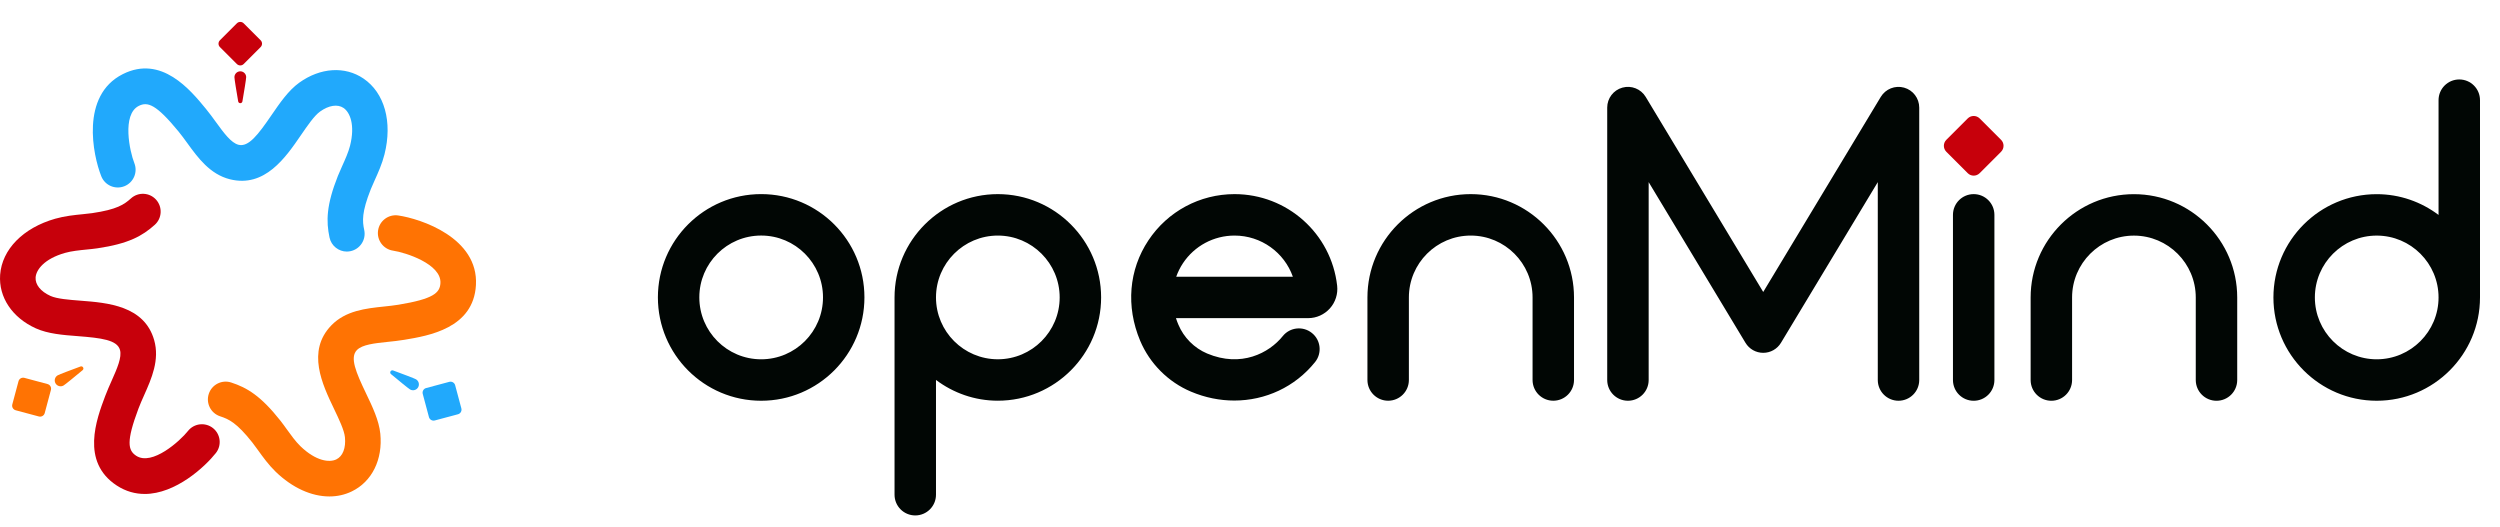
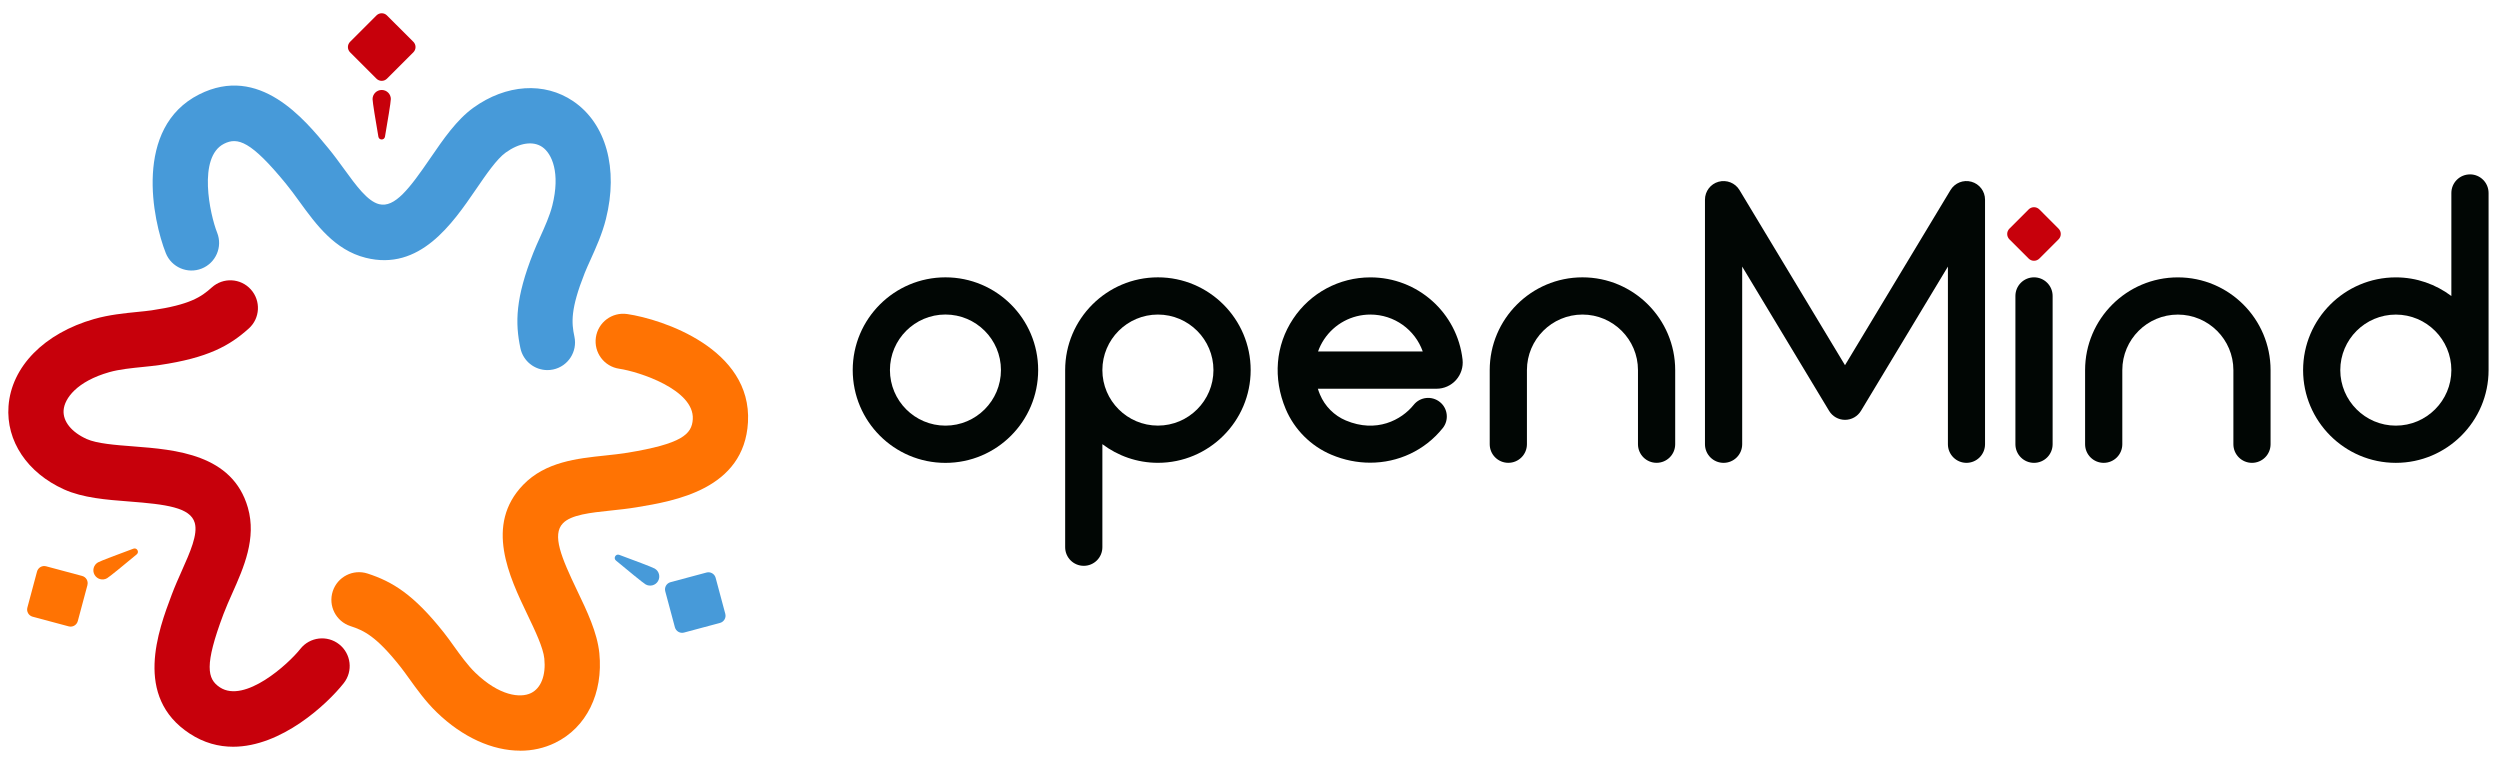
- <svg xmlns="http://www.w3.org/2000/svg" version="1.1" width="114" height="24" viewBox="0 0 114 24">
-   <path fill="#21a9fc" d="M15.818 11.472c-0.375 0-0.712-0.261-0.792-0.643-0.157-0.742-0.148-1.47 0.381-2.805 0.058-0.145 0.125-0.294 0.196-0.452 0.134-0.296 0.285-0.631 0.36-0.929 0.24-0.958-0.010-1.525-0.297-1.72-0.271-0.184-0.672-0.123-1.073 0.165-0.263 0.189-0.572 0.64-0.871 1.076-0.696 1.016-1.65 2.408-3.237 2.011-0.911-0.228-1.46-0.982-1.943-1.648-0.138-0.19-0.269-0.37-0.404-0.534-1.019-1.241-1.408-1.366-1.81-1.164-0.777 0.393-0.414 2.074-0.202 2.61 0.165 0.416-0.038 0.888-0.455 1.053s-0.887-0.038-1.053-0.455c-0.383-0.964-0.953-3.68 0.978-4.655 1.764-0.891 3.085 0.718 3.794 1.582 0.165 0.201 0.317 0.409 0.462 0.61 0.353 0.485 0.686 0.943 1.025 1.028 0.459 0.115 0.894-0.462 1.505-1.354 0.378-0.551 0.768-1.121 1.261-1.476 0.962-0.692 2.085-0.765 2.931-0.191 0.963 0.653 1.33 1.978 0.959 3.456-0.11 0.438-0.293 0.843-0.455 1.201-0.062 0.137-0.12 0.266-0.167 0.383-0.422 1.063-0.389 1.46-0.302 1.87 0.093 0.438-0.187 0.869-0.625 0.962-0.057 0.012-0.113 0.018-0.169 0.018z" />
-   <path fill="#c7000b" d="M6.597 22.524c-0.425 0-0.856-0.112-1.274-0.385-1.654-1.082-0.921-3.030-0.527-4.077 0.092-0.244 0.196-0.478 0.297-0.705 0.244-0.548 0.474-1.066 0.378-1.402-0.13-0.455-0.847-0.543-1.925-0.627-0.666-0.051-1.355-0.104-1.909-0.354-1.080-0.487-1.705-1.423-1.631-2.443 0.085-1.16 1.048-2.14 2.514-2.558 0.434-0.124 0.877-0.168 1.268-0.207 0.15-0.015 0.29-0.029 0.415-0.047 1.131-0.166 1.459-0.393 1.77-0.673 0.333-0.3 0.846-0.273 1.145 0.060s0.273 0.846-0.060 1.145c-0.564 0.507-1.199 0.864-2.62 1.072-0.154 0.023-0.317 0.039-0.489 0.056-0.323 0.032-0.689 0.069-0.984 0.153-0.95 0.27-1.316 0.771-1.341 1.117-0.024 0.327 0.23 0.644 0.679 0.846 0.296 0.133 0.84 0.175 1.367 0.216 1.228 0.095 2.91 0.225 3.36 1.798 0.258 0.903-0.121 1.756-0.456 2.508-0.096 0.215-0.186 0.417-0.261 0.617-0.565 1.503-0.478 1.903-0.103 2.149 0.728 0.476 2.003-0.678 2.361-1.13 0.278-0.351 0.788-0.41 1.139-0.133s0.411 0.788 0.133 1.139c-0.495 0.626-1.832 1.866-3.247 1.866z" />
-   <path fill="#ff7303" d="M15.019 22.638c-0.814 0-1.689-0.391-2.45-1.128-0.324-0.314-0.584-0.676-0.813-0.995-0.088-0.122-0.17-0.237-0.248-0.335-0.71-0.897-1.070-1.067-1.468-1.196-0.426-0.138-0.659-0.596-0.52-1.022s0.596-0.659 1.022-0.52c0.721 0.235 1.347 0.606 2.238 1.732 0.097 0.122 0.192 0.255 0.293 0.395 0.19 0.264 0.405 0.563 0.625 0.776 0.709 0.687 1.326 0.755 1.638 0.603 0.296-0.143 0.442-0.521 0.393-1.011-0.033-0.323-0.269-0.815-0.497-1.292-0.532-1.111-1.261-2.632-0.123-3.808 0.653-0.675 1.581-0.773 2.399-0.859 0.234-0.025 0.454-0.048 0.664-0.083 1.585-0.262 1.887-0.537 1.912-0.985 0.049-0.87-1.589-1.396-2.159-1.48-0.443-0.065-0.75-0.477-0.685-0.92s0.476-0.749 0.92-0.685c1.026 0.151 3.664 1.015 3.543 3.175-0.11 1.973-2.164 2.312-3.267 2.495-0.257 0.043-0.512 0.069-0.759 0.095-0.597 0.063-1.16 0.122-1.403 0.374-0.329 0.34-0.047 1.005 0.42 1.98 0.289 0.602 0.587 1.226 0.648 1.83 0.119 1.179-0.379 2.188-1.3 2.634-0.319 0.155-0.665 0.23-1.023 0.23z" />
-   <path fill="#c7000b" d="M10.802 2.92l-0.774-0.774c-0.085-0.085-0.085-0.223 0-0.309l0.774-0.774c0.085-0.085 0.223-0.085 0.309 0l0.774 0.774c0.085 0.085 0.085 0.223 0 0.309l-0.774 0.774c-0.085 0.085-0.223 0.085-0.309 0z" />
-   <path fill="#c7000b" d="M11.225 3.52c0 0.088-0.095 0.656-0.171 1.103-0.019 0.109-0.174 0.109-0.193 0-0.077-0.447-0.171-1.015-0.171-1.103 0-0.148 0.12-0.268 0.268-0.268s0.268 0.12 0.268 0.268z" />
-   <path fill="#ff7303" d="M2.322 17.78l-0.283 1.057c-0.031 0.116-0.151 0.185-0.267 0.154l-1.057-0.283c-0.116-0.031-0.185-0.151-0.154-0.267l0.283-1.057c0.031-0.116 0.151-0.185 0.267-0.154l1.057 0.283c0.116 0.031 0.185 0.151 0.154 0.267z" />
-   <path fill="#ff7303" d="M2.63 17.115c0.076-0.044 0.616-0.246 1.041-0.403 0.103-0.038 0.181 0.097 0.097 0.167-0.349 0.29-0.794 0.656-0.87 0.7-0.128 0.074-0.292 0.030-0.366-0.098s-0.030-0.292 0.098-0.366z" />
-   <path fill="#21a9fc" d="M19.431 17.695l1.057-0.283c0.116-0.031 0.236 0.038 0.267 0.154l0.283 1.057c0.031 0.116-0.038 0.236-0.154 0.267l-1.057 0.283c-0.116 0.031-0.236-0.038-0.267-0.154l-0.283-1.057c-0.031-0.116 0.038-0.236 0.154-0.267z" />
-   <path fill="#21a9fc" d="M18.7 17.76c-0.076-0.044-0.521-0.41-0.87-0.7-0.085-0.071-0.007-0.205 0.097-0.167 0.425 0.157 0.965 0.359 1.041 0.403 0.128 0.074 0.172 0.238 0.098 0.366s-0.238 0.172-0.366 0.098z" />
-   <path fill="#010604" d="M45.501 8.852c2.597 0 4.71 2.114 4.71 4.711s-2.113 4.709-4.71 4.709c-1.058 0-2.033-0.355-2.82-0.947v0 5.234c0 0.522-0.423 0.945-0.945 0.945s-0.945-0.423-0.945-0.945v0-8.996c0-2.596 2.113-4.711 4.71-4.711zM112.143 3.623c0.522 0 0.945 0.423 0.945 0.945v0 8.997c0 2.596-2.113 4.709-4.71 4.709s-4.71-2.113-4.71-4.709c0-2.599 2.113-4.711 4.71-4.711 1.059 0 2.033 0.355 2.82 0.947v0-5.233c0-0.522 0.423-0.945 0.945-0.945zM97.307 8.854c2.597 0 4.71 2.113 4.71 4.711v3.765c0 0.522-0.423 0.945-0.945 0.945s-0.945-0.423-0.945-0.945v-3.765c0-1.556-1.265-2.821-2.82-2.821s-2.82 1.265-2.82 2.821v3.765c0 0.522-0.423 0.945-0.945 0.945s-0.945-0.423-0.945-0.945v-3.765c0-2.599 2.113-4.711 4.71-4.711zM86.825 3.996c0.409 0.113 0.692 0.486 0.692 0.91v12.423c0 0.522-0.423 0.945-0.945 0.945s-0.945-0.423-0.945-0.945v-9.024l-4.415 7.327c-0.171 0.284-0.478 0.457-0.809 0.457s-0.638-0.173-0.809-0.457l-4.415-7.327v9.024c0 0.522-0.423 0.945-0.945 0.945s-0.945-0.423-0.945-0.945v-12.423c0-0.424 0.283-0.797 0.692-0.91 0.409-0.115 0.844 0.059 1.063 0.423l5.359 8.895 5.36-8.895c0.22-0.363 0.653-0.537 1.063-0.423zM90 8.852c0.522 0 0.945 0.423 0.945 0.945v0 7.533c0 0.522-0.423 0.945-0.945 0.945s-0.945-0.423-0.945-0.945v0-7.533c0-0.522 0.423-0.945 0.945-0.945zM34.709 8.851c2.601 0 4.709 2.108 4.709 4.709 0 2.605-2.109 4.714-4.709 4.714s-4.709-2.109-4.709-4.714c0-2.601 2.109-4.709 4.709-4.709zM67.065 8.852c2.597 0 4.71 2.114 4.71 4.711v3.765c0 0.522-0.423 0.945-0.945 0.945s-0.945-0.423-0.945-0.945v-3.765c0-1.556-1.265-2.821-2.82-2.821s-2.82 1.265-2.82 2.821v3.765c0 0.522-0.423 0.945-0.945 0.945s-0.945-0.423-0.945-0.945v-3.765c0-2.596 2.113-4.711 4.71-4.711zM56.294 8.852c2.399 0 4.411 1.795 4.68 4.175 0.042 0.377-0.078 0.754-0.331 1.036s-0.612 0.444-0.99 0.444h-6.029c0.031 0.1 0.068 0.199 0.11 0.297 0.247 0.59 0.725 1.068 1.311 1.316 1.55 0.652 2.826-0.020 3.449-0.793 0.327-0.407 0.922-0.47 1.329-0.143 0.407 0.325 0.471 0.921 0.144 1.326-0.916 1.14-2.268 1.755-3.684 1.755-0.656 0-1.325-0.132-1.971-0.405-1.039-0.436-1.884-1.283-2.321-2.323-0.656-1.565-0.518-3.234 0.378-4.579 0.876-1.319 2.343-2.106 3.925-2.106zM108.378 10.743c-1.555 0-2.82 1.265-2.82 2.821 0 1.554 1.265 2.82 2.82 2.82s2.82-1.266 2.82-2.82c0-1.556-1.265-2.821-2.82-2.821zM34.709 10.741c-1.558 0-2.82 1.265-2.82 2.819 0 1.558 1.262 2.824 2.82 2.824s2.82-1.266 2.82-2.824c0-1.554-1.262-2.819-2.82-2.819zM45.501 10.742c-1.555 0-2.82 1.265-2.82 2.821 0 1.554 1.265 2.82 2.82 2.82s2.82-1.266 2.82-2.82c0-1.556-1.265-2.821-2.82-2.821zM56.294 10.742c-0.947 0-1.826 0.471-2.351 1.26-0.129 0.195-0.231 0.401-0.307 0.616h5.318c-0.389-1.103-1.441-1.876-2.659-1.876z" />
-   <path fill="#c7000b" d="M89.728 7.896l-0.975-0.975c-0.15-0.151-0.15-0.395 0-0.545l0.975-0.975c0.15-0.15 0.394-0.15 0.545 0l0.975 0.975c0.151 0.15 0.151 0.394 0 0.545l-0.975 0.975c-0.151 0.151-0.395 0.151-0.545 0z" />
+ <svg xmlns="http://www.w3.org/2000/svg" version="1.1" width="79" height="24" viewBox="0 0 79 24">
+   <path fill="#479ad9" d="M17.298 11.695c-0.404 0-0.766-0.282-0.853-0.692-0.169-0.799-0.16-1.583 0.41-3.020 0.062-0.156 0.134-0.317 0.211-0.487 0.144-0.319 0.307-0.68 0.387-1 0.259-1.031-0.010-1.642-0.319-1.852-0.292-0.198-0.724-0.132-1.155 0.178-0.283 0.204-0.616 0.69-0.937 1.159-0.75 1.094-1.777 2.594-3.486 2.165-0.981-0.245-1.572-1.058-2.093-1.775-0.149-0.205-0.289-0.398-0.435-0.575-1.097-1.337-1.517-1.471-1.949-1.253-0.837 0.423-0.446 2.234-0.217 2.81 0.178 0.448-0.041 0.956-0.489 1.134s-0.956-0.041-1.134-0.489c-0.412-1.038-1.027-3.963 1.053-5.014 1.9-0.959 3.322 0.773 4.086 1.704 0.178 0.217 0.341 0.441 0.498 0.657 0.38 0.523 0.739 1.016 1.104 1.107 0.494 0.124 0.963-0.497 1.621-1.458 0.407-0.594 0.827-1.207 1.358-1.59 1.036-0.745 2.245-0.824 3.156-0.205 1.037 0.704 1.432 2.13 1.032 3.722-0.118 0.472-0.316 0.908-0.49 1.294-0.067 0.147-0.13 0.286-0.18 0.412-0.454 1.144-0.419 1.573-0.325 2.013 0.1 0.472-0.201 0.936-0.673 1.036-0.061 0.013-0.122 0.019-0.182 0.019z" />
+   <path fill="#c7000b" d="M7.367 23.597c-0.457 0-0.922-0.12-1.372-0.415-1.781-1.165-0.992-3.263-0.568-4.391 0.099-0.263 0.211-0.515 0.32-0.759 0.263-0.59 0.511-1.148 0.407-1.51-0.14-0.49-0.912-0.585-2.073-0.675-0.717-0.055-1.459-0.112-2.056-0.381-1.163-0.524-1.837-1.532-1.756-2.631 0.091-1.249 1.129-2.305 2.708-2.755 0.468-0.133 0.944-0.181 1.365-0.223 0.161-0.016 0.312-0.031 0.446-0.050 1.218-0.179 1.572-0.424 1.906-0.725 0.359-0.323 0.911-0.294 1.233 0.065s0.294 0.911-0.065 1.233c-0.607 0.546-1.291 0.93-2.821 1.155-0.166 0.024-0.341 0.042-0.527 0.061-0.348 0.035-0.742 0.074-1.060 0.164-1.023 0.291-1.417 0.83-1.444 1.203-0.026 0.352 0.248 0.693 0.732 0.911 0.318 0.143 0.905 0.189 1.473 0.232 1.322 0.102 3.133 0.242 3.618 1.936 0.278 0.972-0.13 1.891-0.491 2.701-0.103 0.231-0.2 0.449-0.281 0.664-0.609 1.619-0.515 2.049-0.111 2.314 0.784 0.513 2.157-0.73 2.542-1.217 0.299-0.378 0.849-0.442 1.227-0.143s0.442 0.849 0.143 1.227c-0.533 0.674-1.973 2.009-3.497 2.009z" />
+   <path fill="#ff7303" d="M16.437 23.721c-0.877 0-1.819-0.421-2.638-1.215-0.349-0.338-0.629-0.728-0.876-1.072-0.094-0.131-0.183-0.255-0.267-0.361-0.764-0.966-1.153-1.149-1.581-1.288-0.459-0.149-0.71-0.642-0.56-1.101s0.642-0.709 1.101-0.56c0.777 0.253 1.451 0.653 2.41 1.866 0.104 0.131 0.207 0.274 0.315 0.426 0.204 0.284 0.436 0.606 0.673 0.836 0.764 0.74 1.427 0.813 1.764 0.65 0.318-0.154 0.476-0.561 0.423-1.089-0.035-0.347-0.289-0.878-0.535-1.392-0.573-1.196-1.357-2.835-0.133-4.101 0.703-0.727 1.702-0.832 2.584-0.925 0.252-0.027 0.489-0.052 0.715-0.089 1.707-0.282 2.033-0.579 2.060-1.061 0.052-0.936-1.711-1.503-2.325-1.593-0.477-0.070-0.807-0.514-0.737-0.991s0.512-0.807 0.991-0.737c1.105 0.162 3.945 1.093 3.815 3.419-0.119 2.125-2.33 2.49-3.519 2.687-0.277 0.046-0.552 0.075-0.817 0.103-0.643 0.068-1.25 0.132-1.511 0.402-0.354 0.366-0.051 1.082 0.452 2.133 0.311 0.649 0.632 1.32 0.698 1.971 0.128 1.27-0.409 2.356-1.4 2.836-0.344 0.167-0.717 0.248-1.101 0.248z" />
+   <path fill="#c7000b" d="M11.896 2.486l-0.833-0.833c-0.092-0.092-0.092-0.24 0-0.332l0.833-0.833c0.092-0.092 0.241-0.092 0.332 0l0.834 0.833c0.092 0.092 0.092 0.24 0 0.332l-0.834 0.833c-0.092 0.092-0.24 0.092-0.332 0z" />
+   <path fill="#c7000b" d="M12.35 3.132c0 0.095-0.102 0.707-0.185 1.188-0.020 0.117-0.188 0.117-0.208 0-0.083-0.481-0.184-1.093-0.184-1.188 0-0.159 0.129-0.289 0.289-0.289s0.289 0.129 0.289 0.289z" />
+   <path fill="#ff7303" d="M2.763 18.489l-0.305 1.138c-0.034 0.125-0.162 0.2-0.288 0.166l-1.139-0.305c-0.125-0.034-0.2-0.162-0.166-0.288l0.305-1.139c0.034-0.125 0.162-0.2 0.288-0.166l1.138 0.305c0.125 0.034 0.2 0.162 0.166 0.288z" />
+   <path fill="#ff7303" d="M3.095 17.772c0.082-0.047 0.663-0.265 1.121-0.434 0.111-0.041 0.195 0.104 0.104 0.18-0.376 0.312-0.855 0.707-0.937 0.754-0.138 0.080-0.314 0.032-0.394-0.106s-0.032-0.314 0.106-0.394z" />
+   <path fill="#479ad9" d="M21.188 18.397l1.138-0.305c0.125-0.034 0.254 0.041 0.288 0.166l0.305 1.138c0.034 0.125-0.041 0.254-0.166 0.288l-1.138 0.305c-0.125 0.034-0.254-0.041-0.288-0.166l-0.305-1.138c-0.034-0.125 0.041-0.254 0.166-0.288z" />
+   <path fill="#479ad9" d="M20.401 18.467c-0.082-0.047-0.561-0.442-0.937-0.754-0.091-0.076-0.007-0.221 0.104-0.18 0.458 0.169 1.039 0.387 1.121 0.434 0.138 0.080 0.185 0.256 0.106 0.394s-0.256 0.185-0.394 0.106z" />
+   <path fill="#010604" d="M41.651 11.107h3.308c-0.242-0.686-0.897-1.167-1.655-1.167-0.589 0-1.136 0.293-1.463 0.784-0.080 0.121-0.144 0.249-0.191 0.383zM43.298 14.621c-0.408 0-0.824-0.082-1.226-0.252-0.646-0.271-1.172-0.798-1.444-1.445-0.408-0.974-0.322-2.012 0.235-2.849 0.545-0.82 1.458-1.31 2.442-1.31 1.492 0 2.744 1.117 2.912 2.598 0.026 0.235-0.049 0.469-0.206 0.645s-0.381 0.276-0.616 0.276h-3.751c0.020 0.062 0.042 0.124 0.068 0.185 0.153 0.367 0.451 0.665 0.816 0.818 0.965 0.406 1.758-0.012 2.145-0.494 0.203-0.253 0.573-0.293 0.827-0.089 0.253 0.202 0.293 0.573 0.090 0.825-0.57 0.709-1.411 1.092-2.292 1.092v0z" />
+   <path fill="#010604" d="M75.708 13.45c-0.967 0-1.755-0.787-1.755-1.754 0-0.968 0.787-1.755 1.755-1.755s1.755 0.787 1.755 1.755c0 0.967-0.787 1.754-1.755 1.754zM78.051 5.511c-0.325 0-0.588 0.263-0.588 0.588v3.255c-0.49-0.368-1.096-0.589-1.755-0.589-1.616 0-2.93 1.314-2.93 2.931 0 1.615 1.315 2.93 2.93 2.93s2.931-1.315 2.931-2.93v-5.598c0-0.325-0.263-0.588-0.588-0.588v0z" />
+   <path fill="#010604" d="M52.348 14.625c-0.325 0-0.588-0.263-0.588-0.588v-2.342c0-0.968-0.787-1.755-1.754-1.755s-1.755 0.787-1.755 1.755v2.342c0 0.325-0.263 0.588-0.588 0.588s-0.588-0.263-0.588-0.588v-2.342c0-1.615 1.315-2.931 2.931-2.931s2.93 1.315 2.93 2.931v2.342c0 0.325-0.263 0.588-0.588 0.588z" />
+   <path fill="#010604" d="M71.163 14.626c-0.325 0-0.588-0.263-0.588-0.588v-2.342c0-0.968-0.787-1.755-1.755-1.755s-1.755 0.787-1.755 1.755v2.342c0 0.325-0.263 0.588-0.588 0.588s-0.588-0.263-0.588-0.588v-2.342c0-1.617 1.315-2.931 2.931-2.931s2.93 1.314 2.93 2.931v2.342c0 0.325-0.263 0.588-0.588 0.588z" />
+   <path fill="#010604" d="M62.142 14.626c-0.325 0-0.588-0.263-0.588-0.588v-5.614l-2.747 4.558c-0.107 0.177-0.297 0.285-0.504 0.285s-0.397-0.108-0.504-0.285l-2.746-4.558v5.614c0 0.325-0.263 0.588-0.588 0.588s-0.588-0.263-0.588-0.588v-7.729c0-0.264 0.176-0.496 0.43-0.566s0.525 0.037 0.661 0.263l3.334 5.534 3.334-5.534c0.137-0.226 0.406-0.334 0.661-0.263s0.43 0.302 0.43 0.566v7.729c0 0.325-0.263 0.588-0.588 0.588z" />
+   <path fill="#010604" d="M36.59 13.449c-0.967 0-1.755-0.787-1.755-1.754 0-0.968 0.787-1.755 1.755-1.755s1.755 0.787 1.755 1.755c0 0.967-0.787 1.754-1.755 1.754zM36.59 8.764c-1.616 0-2.931 1.315-2.931 2.931v5.597c0 0.325 0.263 0.588 0.588 0.588s0.588-0.263 0.588-0.588v-3.256c0.49 0.368 1.096 0.589 1.755 0.589 1.616 0 2.931-1.315 2.931-2.93s-1.315-2.931-2.931-2.931v0z" />
+   <path fill="#010604" d="M64.275 8.764c-0.325 0-0.588 0.263-0.588 0.588v4.686c0 0.325 0.263 0.588 0.588 0.588s0.588-0.263 0.588-0.588v-4.686c0-0.325-0.263-0.588-0.588-0.588z" />
+   <path fill="#c7000b" d="M64.105 8.17l-0.607-0.606c-0.094-0.094-0.094-0.246 0-0.339l0.607-0.607c0.094-0.094 0.245-0.094 0.339 0l0.606 0.607c0.094 0.094 0.094 0.245 0 0.339l-0.606 0.606c-0.094 0.094-0.246 0.094-0.339 0z" />
+   <path fill="#010604" d="M29.876 13.45c-0.969 0-1.754-0.787-1.754-1.757 0-0.967 0.785-1.754 1.754-1.754s1.754 0.787 1.754 1.754c0 0.969-0.785 1.757-1.754 1.757zM29.876 8.764c-1.618 0-2.93 1.312-2.93 2.93 0 1.621 1.312 2.933 2.93 2.933s2.93-1.312 2.93-2.933c0-1.618-1.312-2.93-2.93-2.93v0z" />
</svg>
